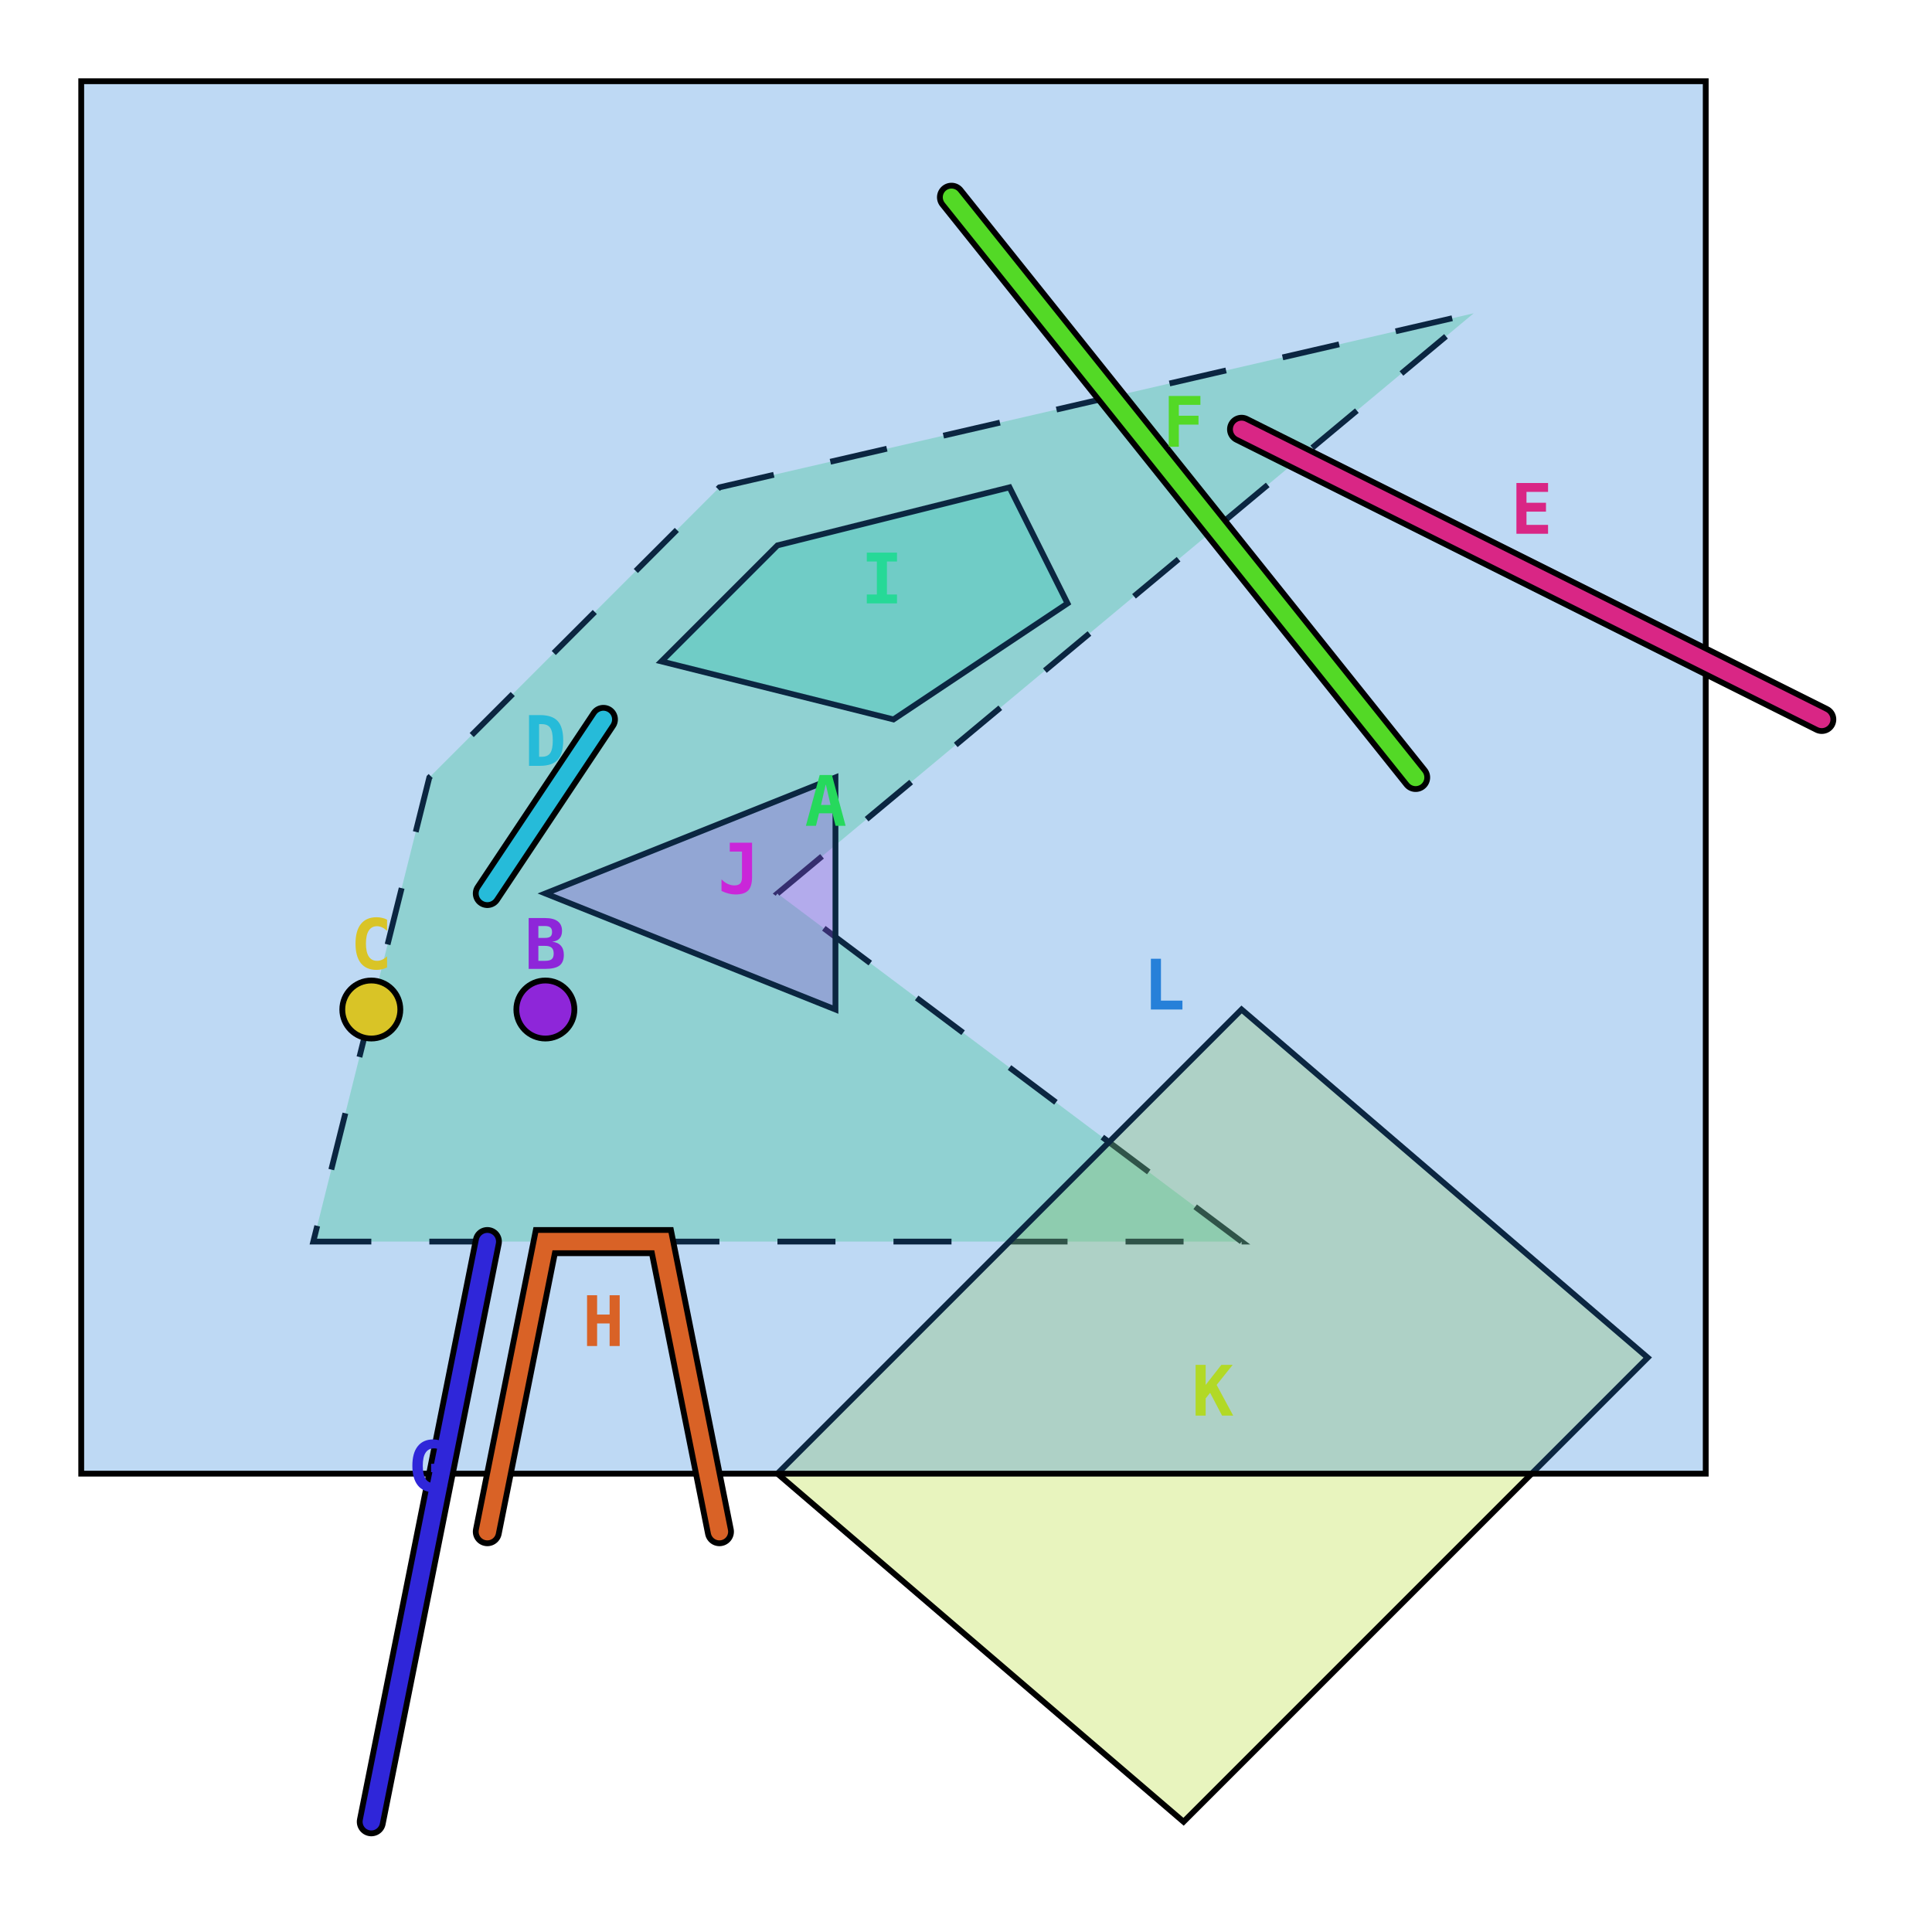
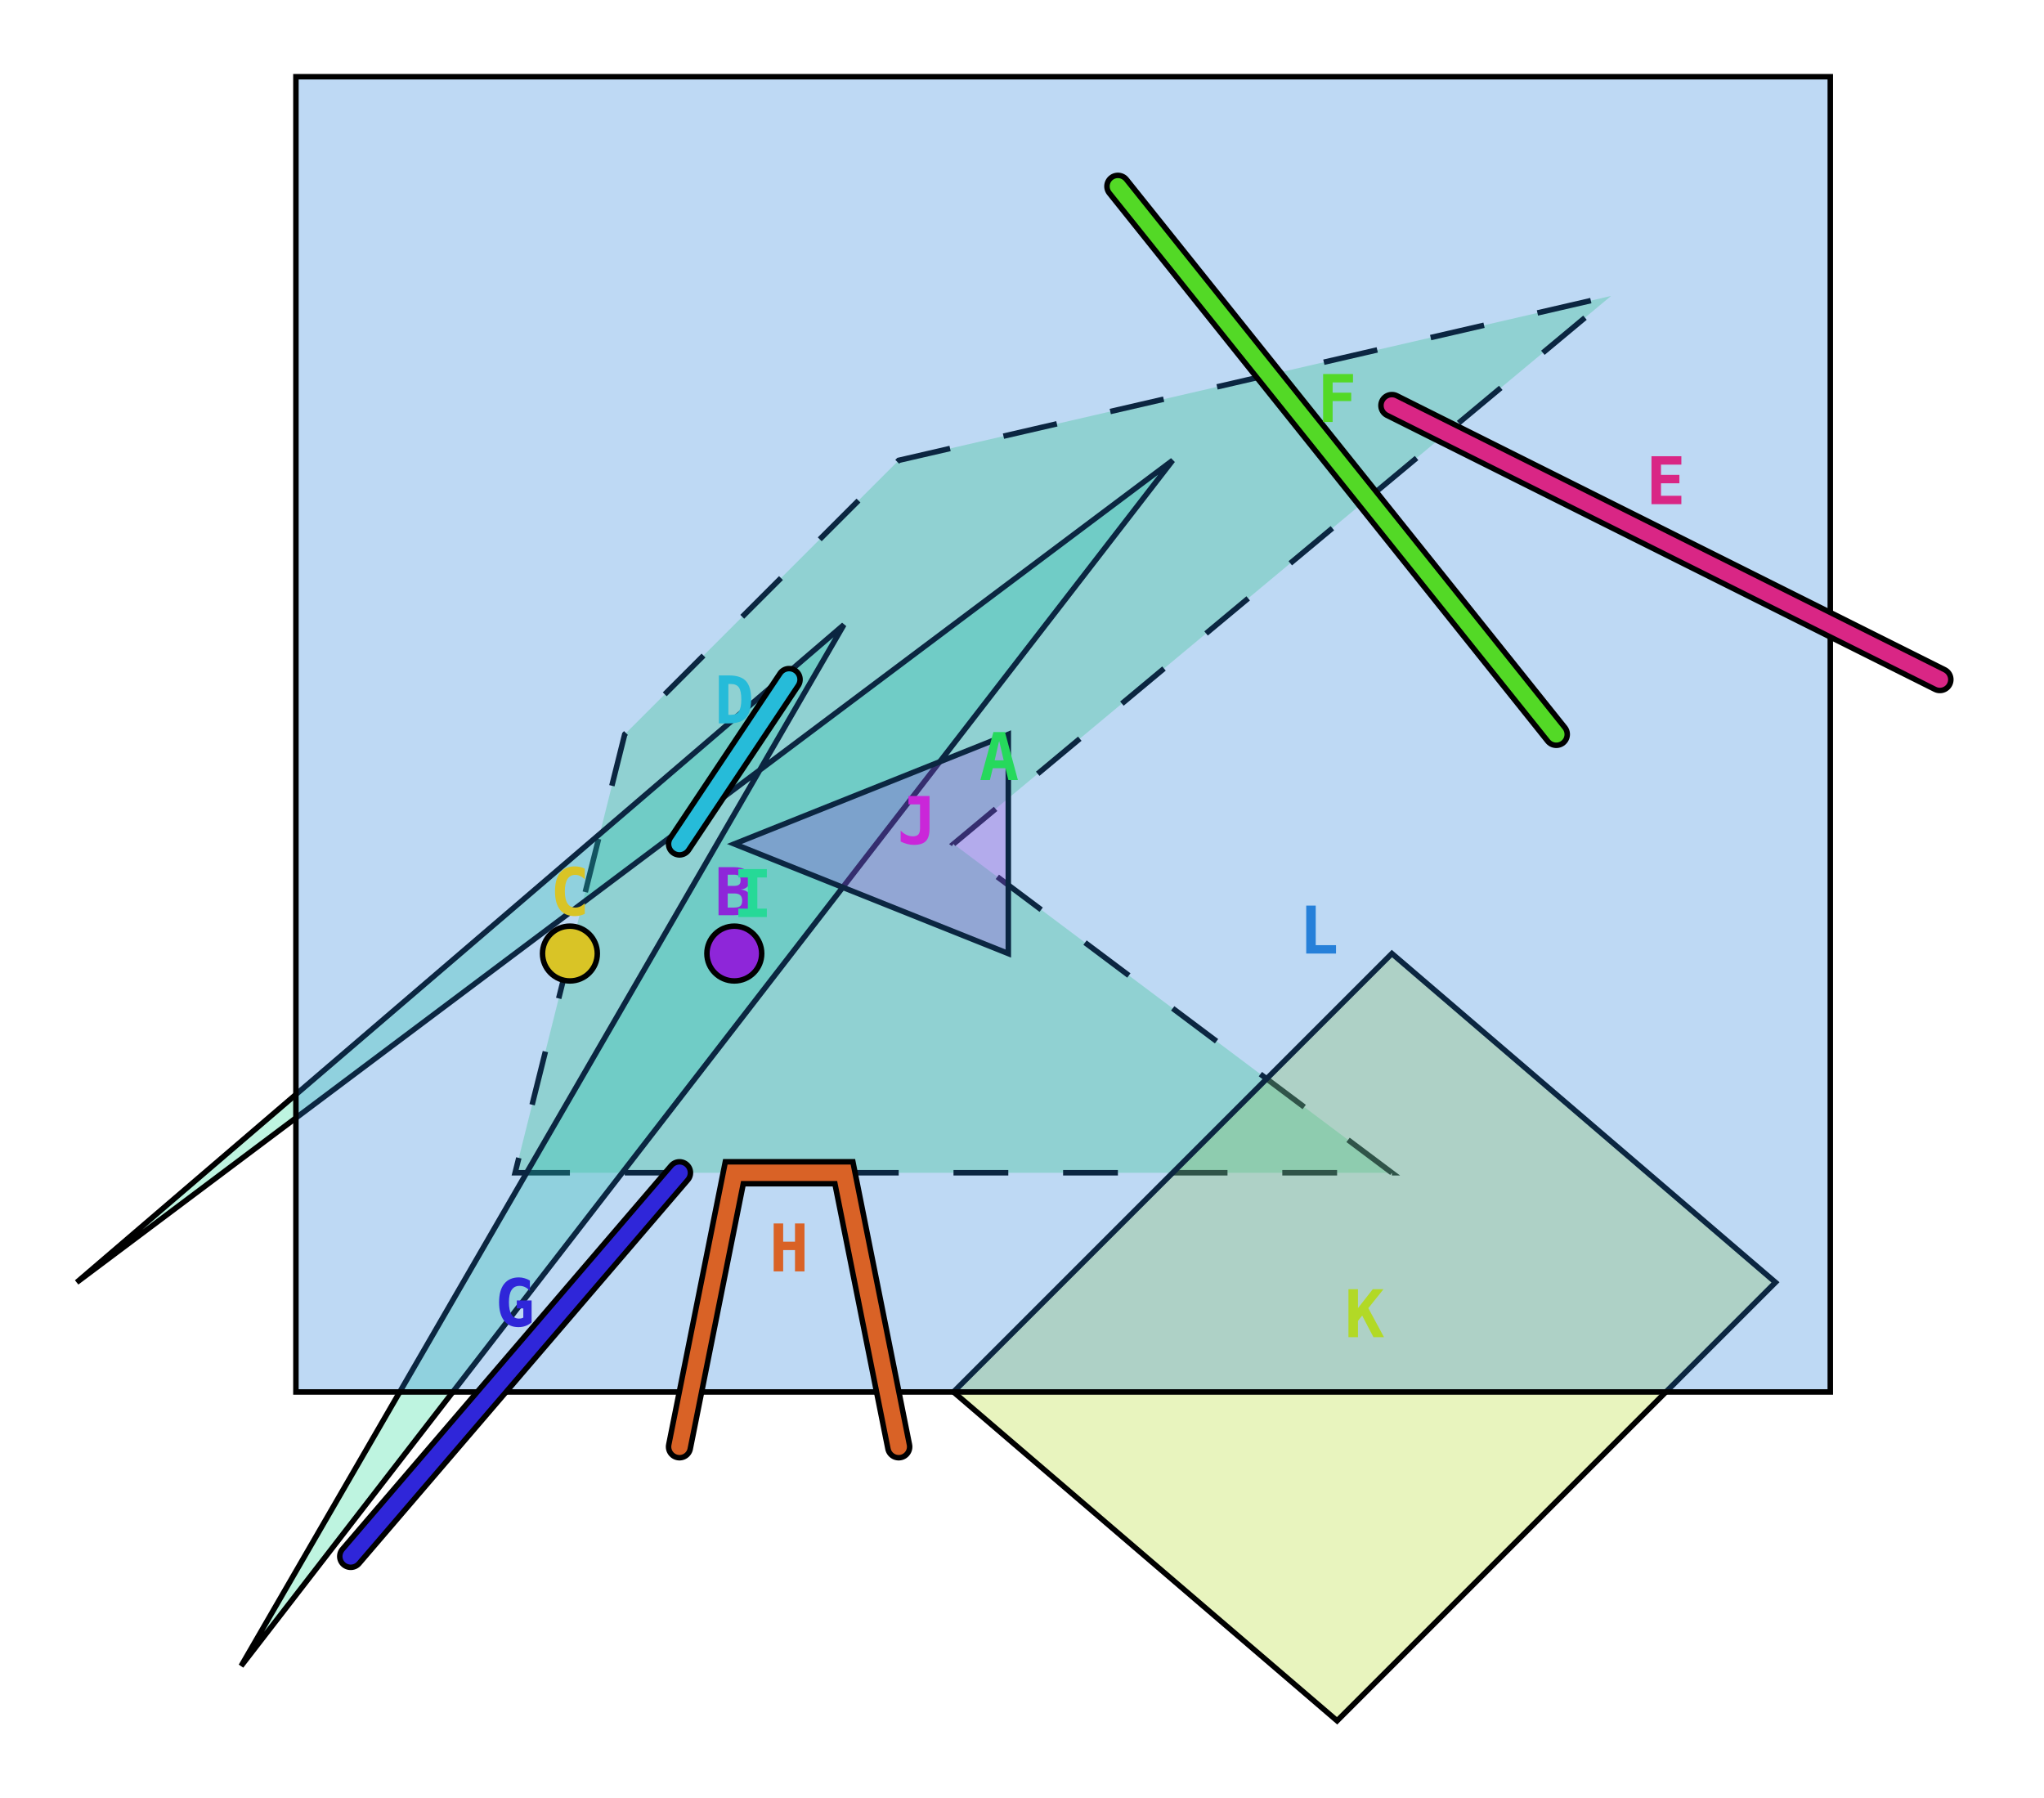
- <svg xmlns="http://www.w3.org/2000/svg" width="100%" height="auto" viewBox="106 -14 333 333">
+ <svg xmlns="http://www.w3.org/2000/svg" width="100%" height="auto" viewBox="66 -14 373 328">
  <polygon stroke="black" fill="hsl(138,70%,50%)" fill-opacity="30%" points="160,200 320,200 240,140 360,40 230,70 180,120 160,200" stroke-dasharray="10,10" />
-   <polygon stroke="black" fill="hsl(158,70%,50%)" fill-opacity="30%" points="220,100 260,110 290,90 280,70 240,80 220,100" />
+   <polygon stroke="black" fill="hsl(158,70%,50%)" fill-opacity="30%" points="220,100 110,290 280,70 80,220" />
  <polygon stroke="black" fill="hsl(295,70%,50%)" fill-opacity="30%" points="200,140 250,160 250,120 200,140" />
  <polygon stroke="black" fill="hsl(73,70%,50%)" fill-opacity="30%" points="240,240 310,300 390,220 320,160 240,240" />
  <polygon stroke="black" fill="hsl(210,70%,50%)" fill-opacity="30%" points="120,240 400,240 400,0 120,0" />
  <polyline stroke="black" stroke-width="5" stroke-linecap="round" fill="none" points="190,140 210,110" />
  <polyline stroke="hsl(190,70%,50%)" stroke-width="3" stroke-linecap="round" fill="none" points="190,140 210,110" />
  <polyline stroke="black" stroke-width="5" stroke-linecap="round" fill="none" points="320,60 420,110" />
  <polyline stroke="hsl(328,70%,50%)" stroke-width="3" stroke-linecap="round" fill="none" points="320,60 420,110" />
  <polyline stroke="black" stroke-width="5" stroke-linecap="round" fill="none" points="270,20 350,120" />
  <polyline stroke="hsl(105,70%,50%)" stroke-width="3" stroke-linecap="round" fill="none" points="270,20 350,120" />
-   <polyline stroke="black" stroke-width="5" stroke-linecap="round" fill="none" points="170,300 190,200" />
-   <polyline stroke="hsl(243,70%,50%)" stroke-width="3" stroke-linecap="round" fill="none" points="170,300 190,200" />
+   <polyline stroke="black" stroke-width="5" stroke-linecap="round" fill="none" points="130,270 190,200" />
+   <polyline stroke="hsl(243,70%,50%)" stroke-width="3" stroke-linecap="round" fill="none" points="130,270 190,200" />
  <polyline stroke="black" stroke-width="5" stroke-linecap="round" fill="none" points="190,250 200,200 220,200 230,250" />
  <polyline stroke="hsl(20,70%,50%)" stroke-width="3" stroke-linecap="round" fill="none" points="190,250 200,200 220,200 230,250" />
  <circle cx="200" cy="160" r="5" stroke="black" fill="hsl(275,70%,50%)" />
  <circle cx="170" cy="160" r="5" stroke="black" fill="hsl(53,70%,50%)" />
  <text x="248.333" y="128.333" fill="hsl(138,70%,50%)" font-size="1.0rem" text-anchor="middle" font-family="monospace" font-weight="bold">A</text>
  <text x="200" y="153" fill="hsl(275,70%,50%)" font-size="1.0rem" text-anchor="middle" font-family="monospace" font-weight="bold">B</text>
  <text x="170" y="153" fill="hsl(53,70%,50%)" font-size="1.0rem" text-anchor="middle" font-family="monospace" font-weight="bold">C</text>
  <text x="" y="" fill="" font-size="1.0rem" text-anchor="middle" font-family="monospace" font-weight="bold" />
  <text x="200" y="118" fill="hsl(190,70%,50%)" font-size="1.0rem" text-anchor="middle" font-family="monospace" font-weight="bold">D</text>
  <text x="" y="" fill="" font-size="1.0rem" text-anchor="middle" font-family="monospace" font-weight="bold" />
  <text x="370" y="78" fill="hsl(328,70%,50%)" font-size="1.0rem" text-anchor="middle" font-family="monospace" font-weight="bold">E</text>
  <text x="" y="" fill="" font-size="1.0rem" text-anchor="middle" font-family="monospace" font-weight="bold" />
  <text x="310" y="63" fill="hsl(105,70%,50%)" font-size="1.0rem" text-anchor="middle" font-family="monospace" font-weight="bold">F</text>
  <text x="" y="" fill="" font-size="1.0rem" text-anchor="middle" font-family="monospace" font-weight="bold" />
-   <text x="180" y="243" fill="hsl(243,70%,50%)" font-size="1.0rem" text-anchor="middle" font-family="monospace" font-weight="bold">G</text>
+   <text x="160" y="228" fill="hsl(243,70%,50%)" font-size="1.0rem" text-anchor="middle" font-family="monospace" font-weight="bold">G</text>
  <text x="" y="" fill="" font-size="1.0rem" text-anchor="middle" font-family="monospace" font-weight="bold" />
  <text x="210" y="218" fill="hsl(20,70%,50%)" font-size="1.0rem" text-anchor="middle" font-family="monospace" font-weight="bold">H</text>
-   <text x="258" y="90" fill="hsl(158,70%,50%)" font-size="1.0rem" text-anchor="middle" font-family="monospace" font-weight="bold">I</text>
+   <text x="203.333" y="153.333" fill="hsl(158,70%,50%)" font-size="1.0rem" text-anchor="middle" font-family="monospace" font-weight="bold">I</text>
  <text x="233.333" y="140" fill="hsl(295,70%,50%)" font-size="1.0rem" text-anchor="middle" font-family="monospace" font-weight="bold">J</text>
  <text x="315" y="230" fill="hsl(73,70%,50%)" font-size="1.0rem" text-anchor="middle" font-family="monospace" font-weight="bold">K</text>
  <text x="306.667" y="160" fill="hsl(210,70%,50%)" font-size="1.0rem" text-anchor="middle" font-family="monospace" font-weight="bold">L</text>
</svg>
